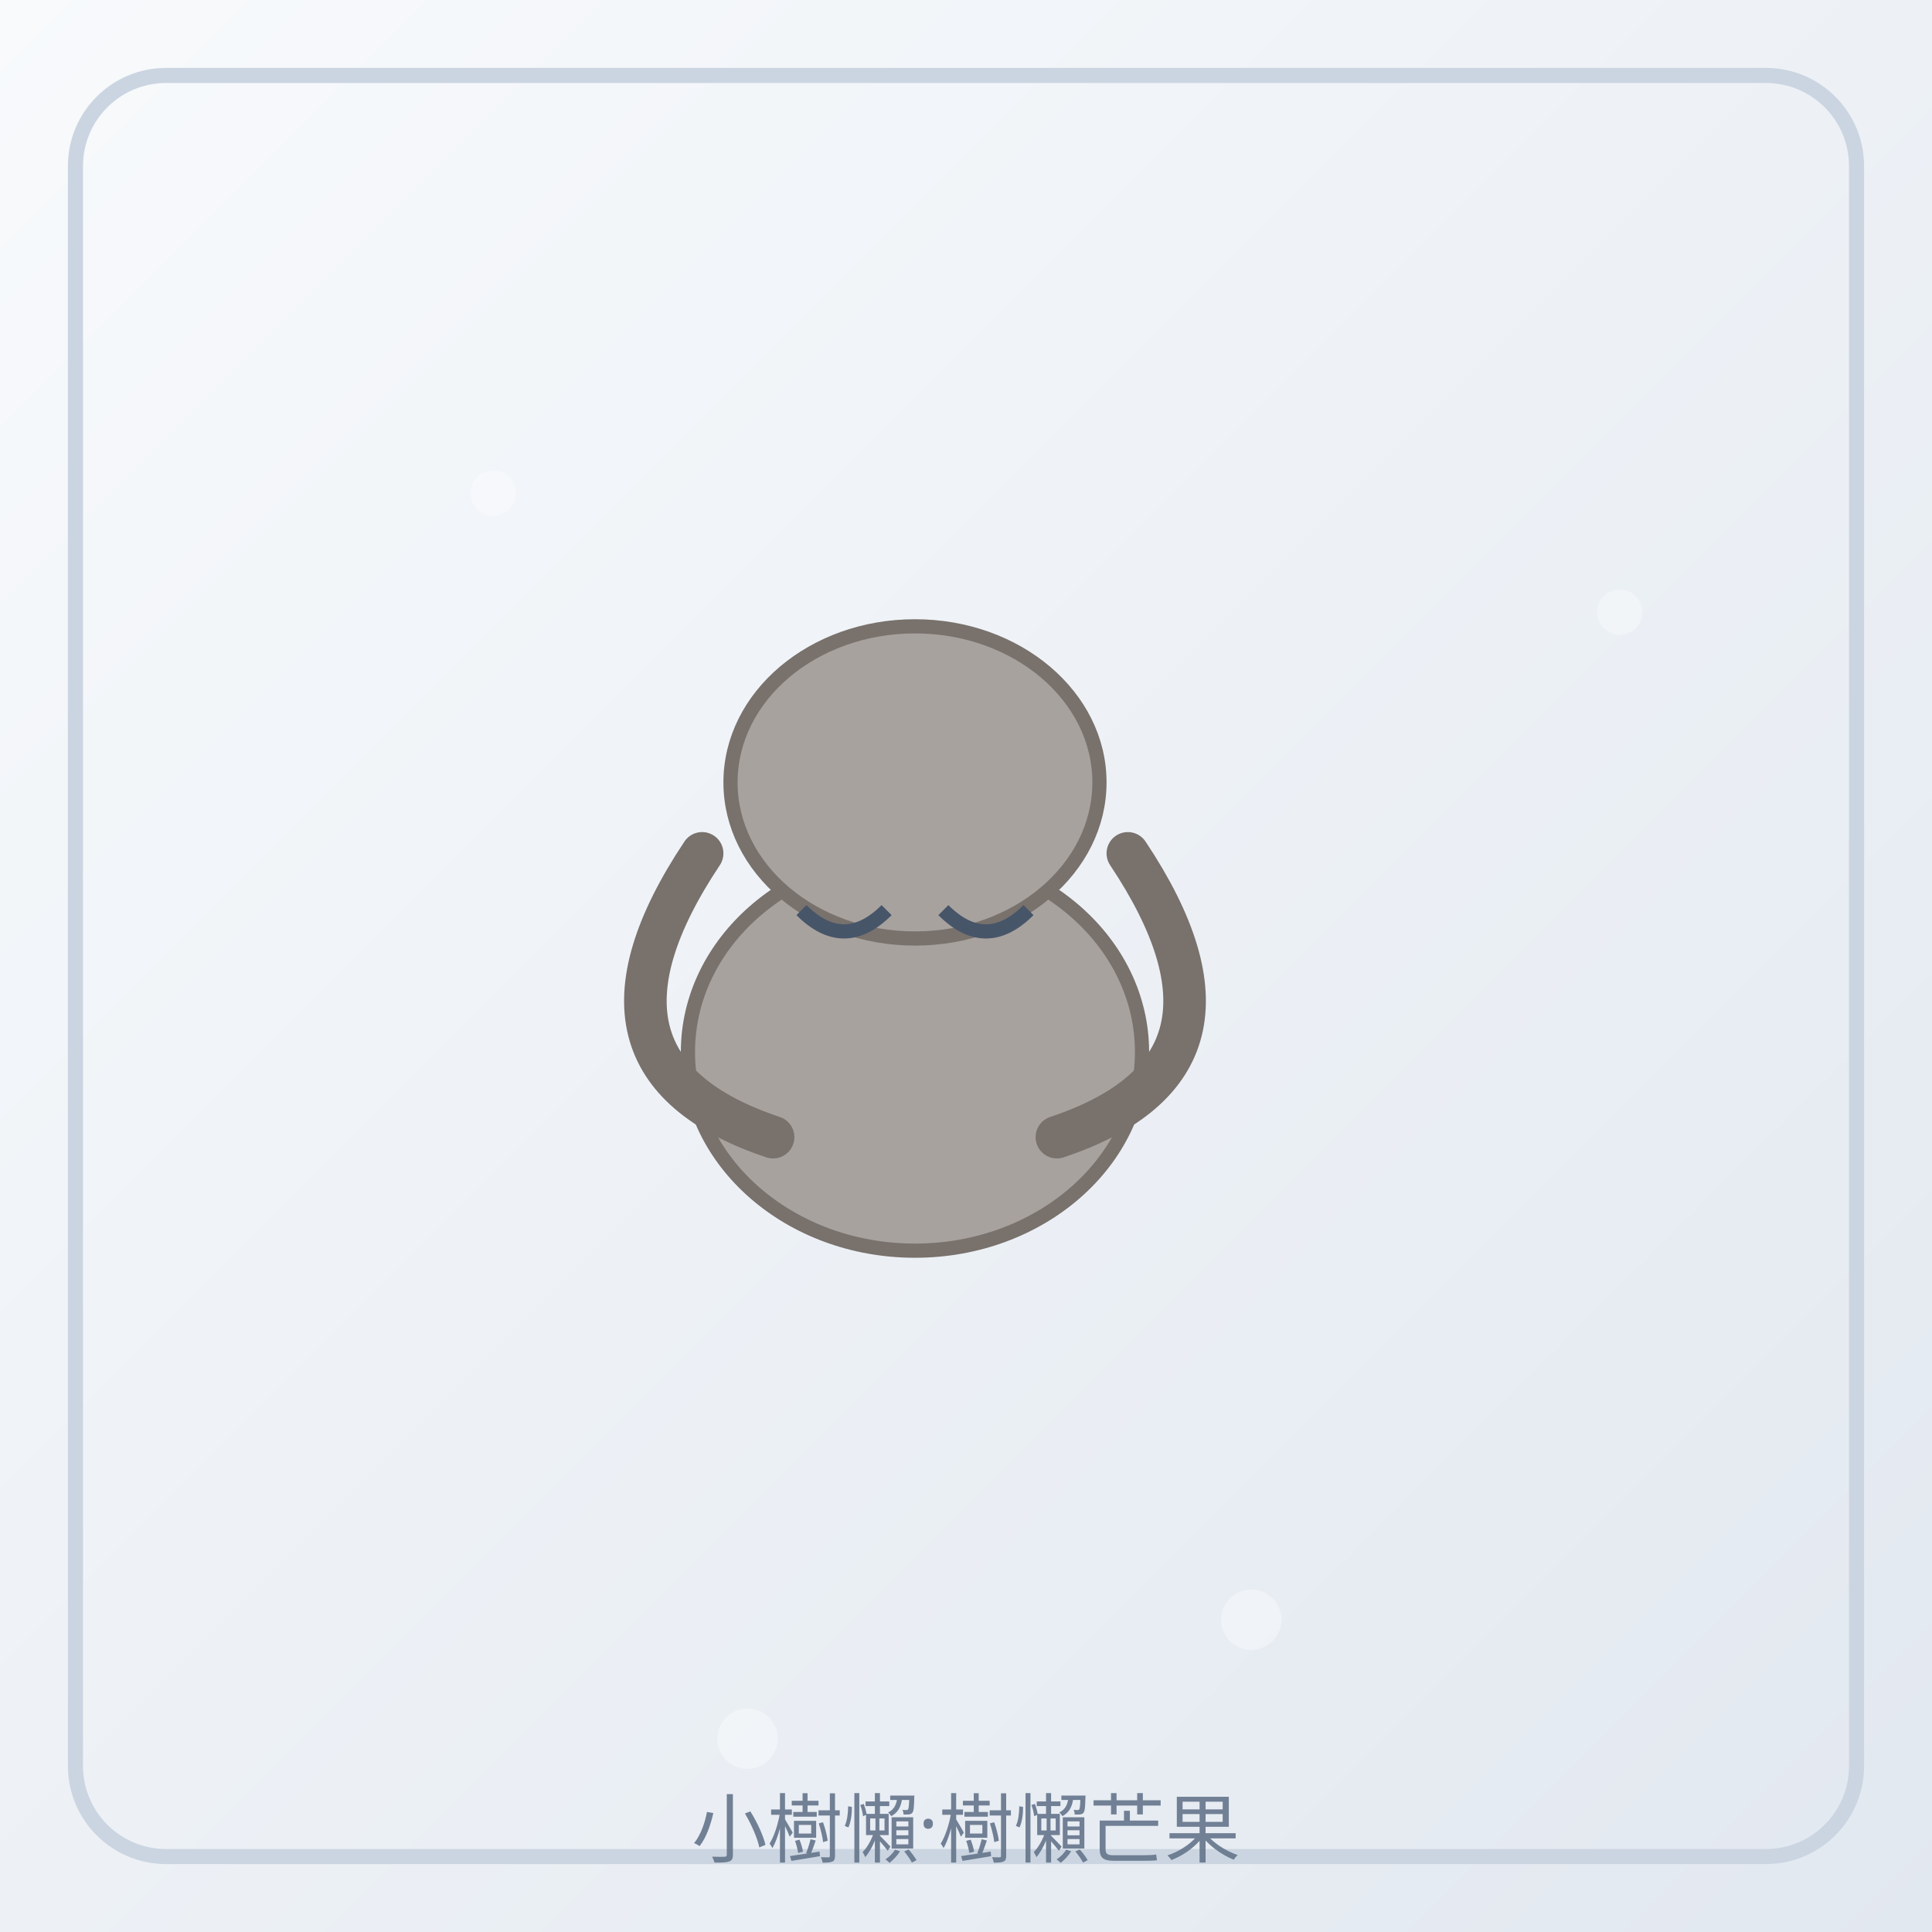
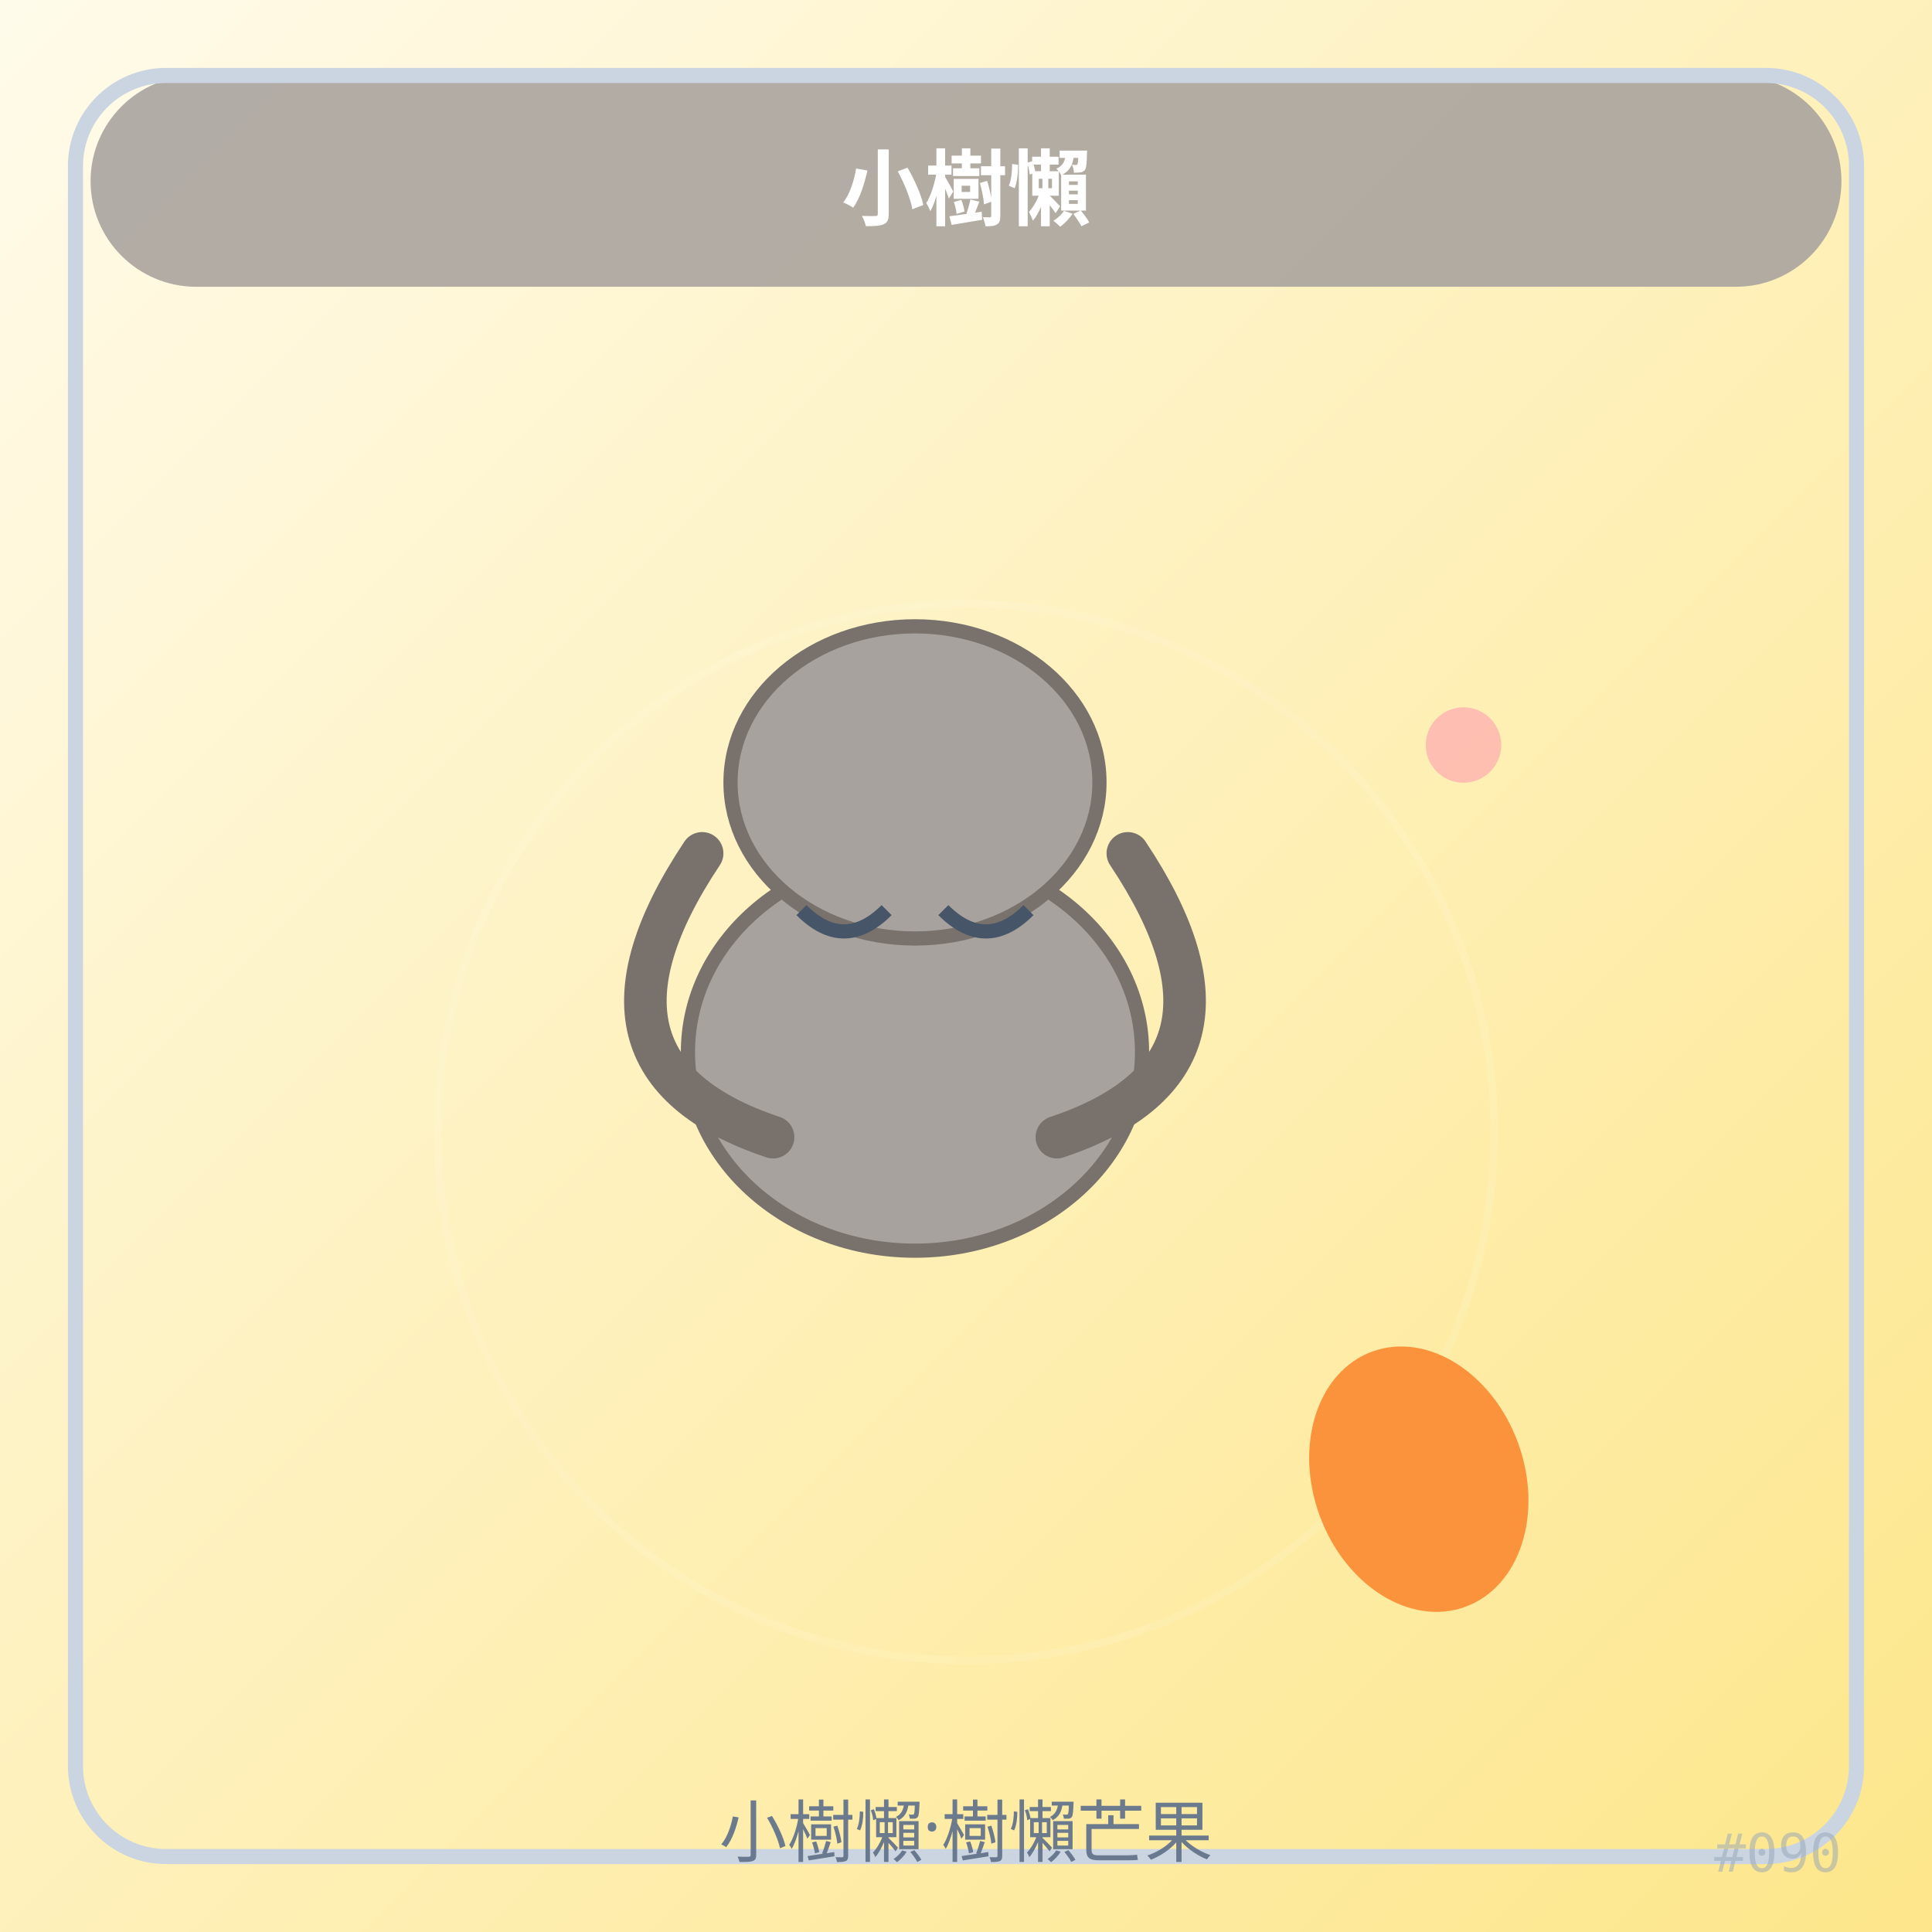
<svg xmlns="http://www.w3.org/2000/svg" viewBox="0 0 256 256" width="256" height="256">
  <defs>
    <linearGradient id="bg" x1="0%" y1="0%" x2="100%" y2="100%">
-       <stop offset="0%" stop-color="#f8fafc" />
-       <stop offset="100%" stop-color="#e2e8f0" />
+       <stop offset="0%" stop-color="#fffbeb" />
+       <stop offset="100%" stop-color="#fde68a" />
    </linearGradient>
    <linearGradient id="gold" x1="0%" y1="0%" x2="100%" y2="100%">
      <stop offset="0%" stop-color="#fcd34d" />
      <stop offset="50%" stop-color="#f59e0b" />
      <stop offset="100%" stop-color="#fcd34d" />
    </linearGradient>
  </defs>
  <rect width="256" height="256" fill="url(#bg)" />
-   <circle cx="65.36" cy="65.36" r="3" fill="#fff" opacity="0.35" />
-   <circle cx="165.8" cy="214.616" r="4" fill="#fff" opacity="0.35" />
-   <circle cx="114.176" cy="147.872" r="5" fill="#fff" opacity="0.35" />
-   <circle cx="214.616" cy="81.128" r="3" fill="#fff" opacity="0.35" />
-   <circle cx="99.056" cy="230.384" r="4" fill="#fff" opacity="0.35" />
+   <circle cx="128" cy="150" r="70" fill="none" stroke="#fff" stroke-width="1" opacity="0.1" />
+   <rect x="12" y="10" width="232" height="28" rx="14" fill="#a8a29e" opacity="0.88" />
+   <text x="128" y="29" text-anchor="middle" font-family="Segoe UI,sans-serif" font-size="11" font-weight="700" fill="#fff">小樹懶</text>
+   <ellipse cx="188" cy="196" rx="14" ry="18" fill="#fb923c" transform="rotate(-20 188 196)" />
+   <circle cx="193.92" cy="98.72" r="5" fill="#fda4af" opacity="0.65" />
  <g transform="translate(121.24,122.476) rotate(0) scale(0.94012)">
    <ellipse cx="0" cy="18" rx="32" ry="28" fill="#a8a29e" stroke="#78716c" stroke-width="2" />
    <ellipse cx="0" cy="-20" rx="26" ry="22" fill="#a8a29e" stroke="#78716c" stroke-width="2" />
    <path d="M-30 -10 Q-50 20 -20 30" fill="none" stroke="#78716c" stroke-width="6" stroke-linecap="round" />
    <path d="M30 -10 Q50 20 20 30" fill="none" stroke="#78716c" stroke-width="6" stroke-linecap="round" />
    <path d="M-16 -2 Q-10 4 -4 -2" fill="none" stroke="#475569" stroke-width="2" />
    <path d="M4 -2 Q10 4 16 -2" fill="none" stroke="#475569" stroke-width="2" />
  </g>
  <rect x="10" y="10" width="236" height="236" rx="12" fill="none" stroke="#cbd5e1" stroke-width="2" />
-   <text x="128" y="246" text-anchor="middle" font-family="Segoe UI, sans-serif" font-size="10" fill="#64748b" opacity="0.9">小樹懶·樹懶芒果</text>
+   <text x="128" y="246" text-anchor="middle" font-family="Segoe UI, sans-serif" font-size="9" fill="#64748b" opacity="0.95">小樹懶·樹懶芒果</text>
+   <text x="244" y="248" text-anchor="end" font-family="monospace" font-size="7" fill="#94a3b8" opacity="0.5">#090</text>
</svg>
